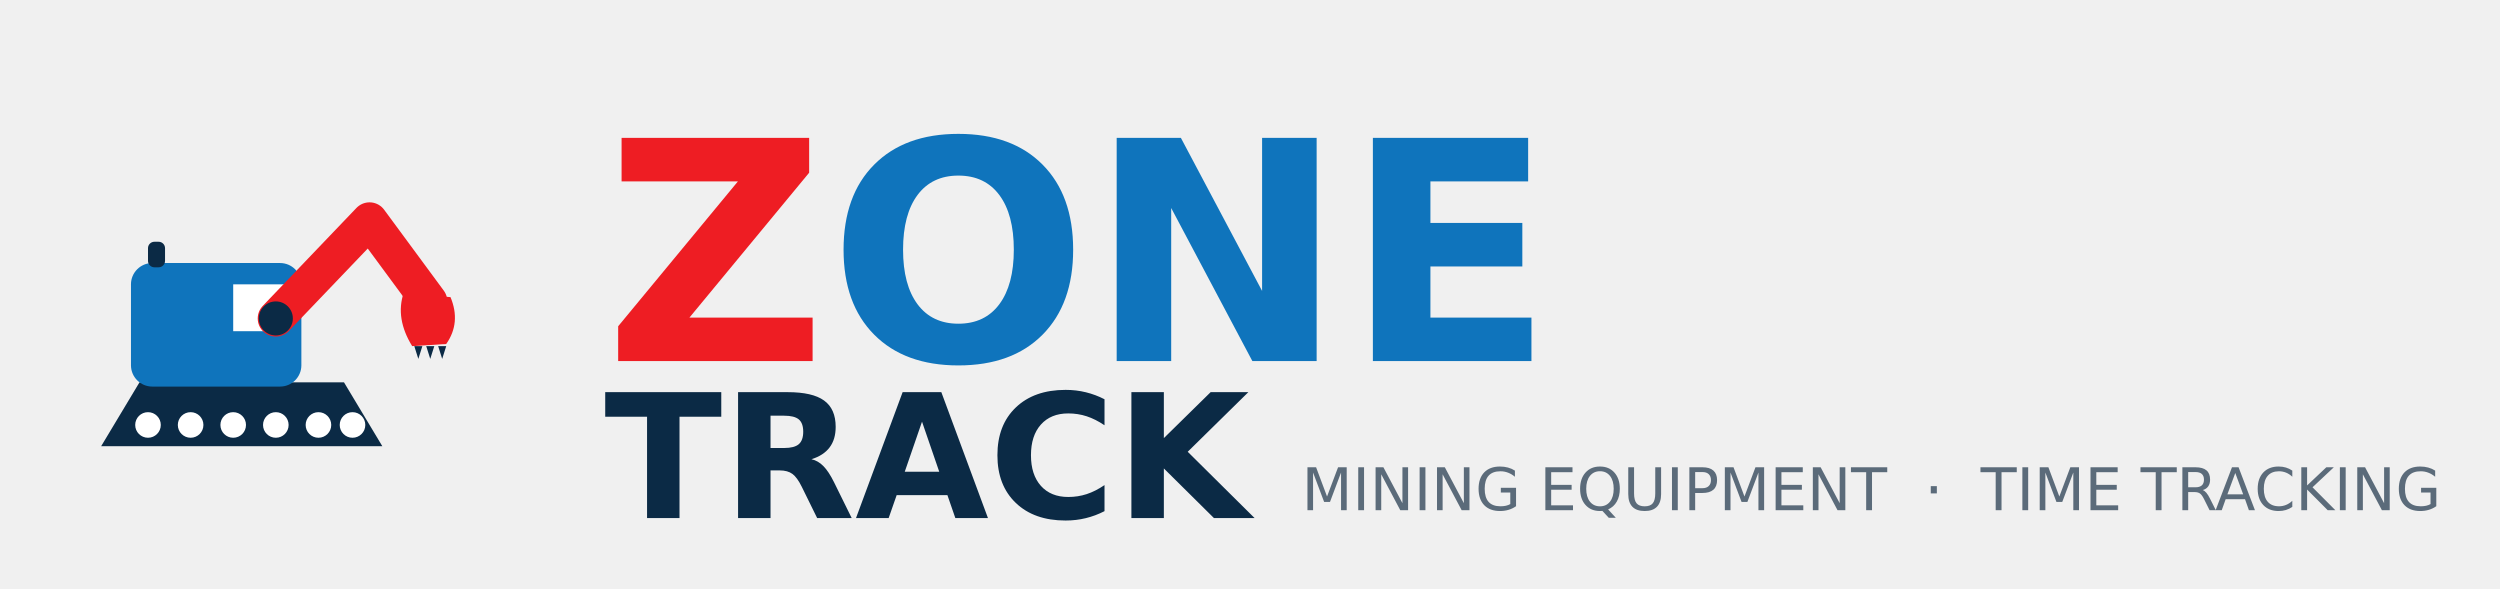
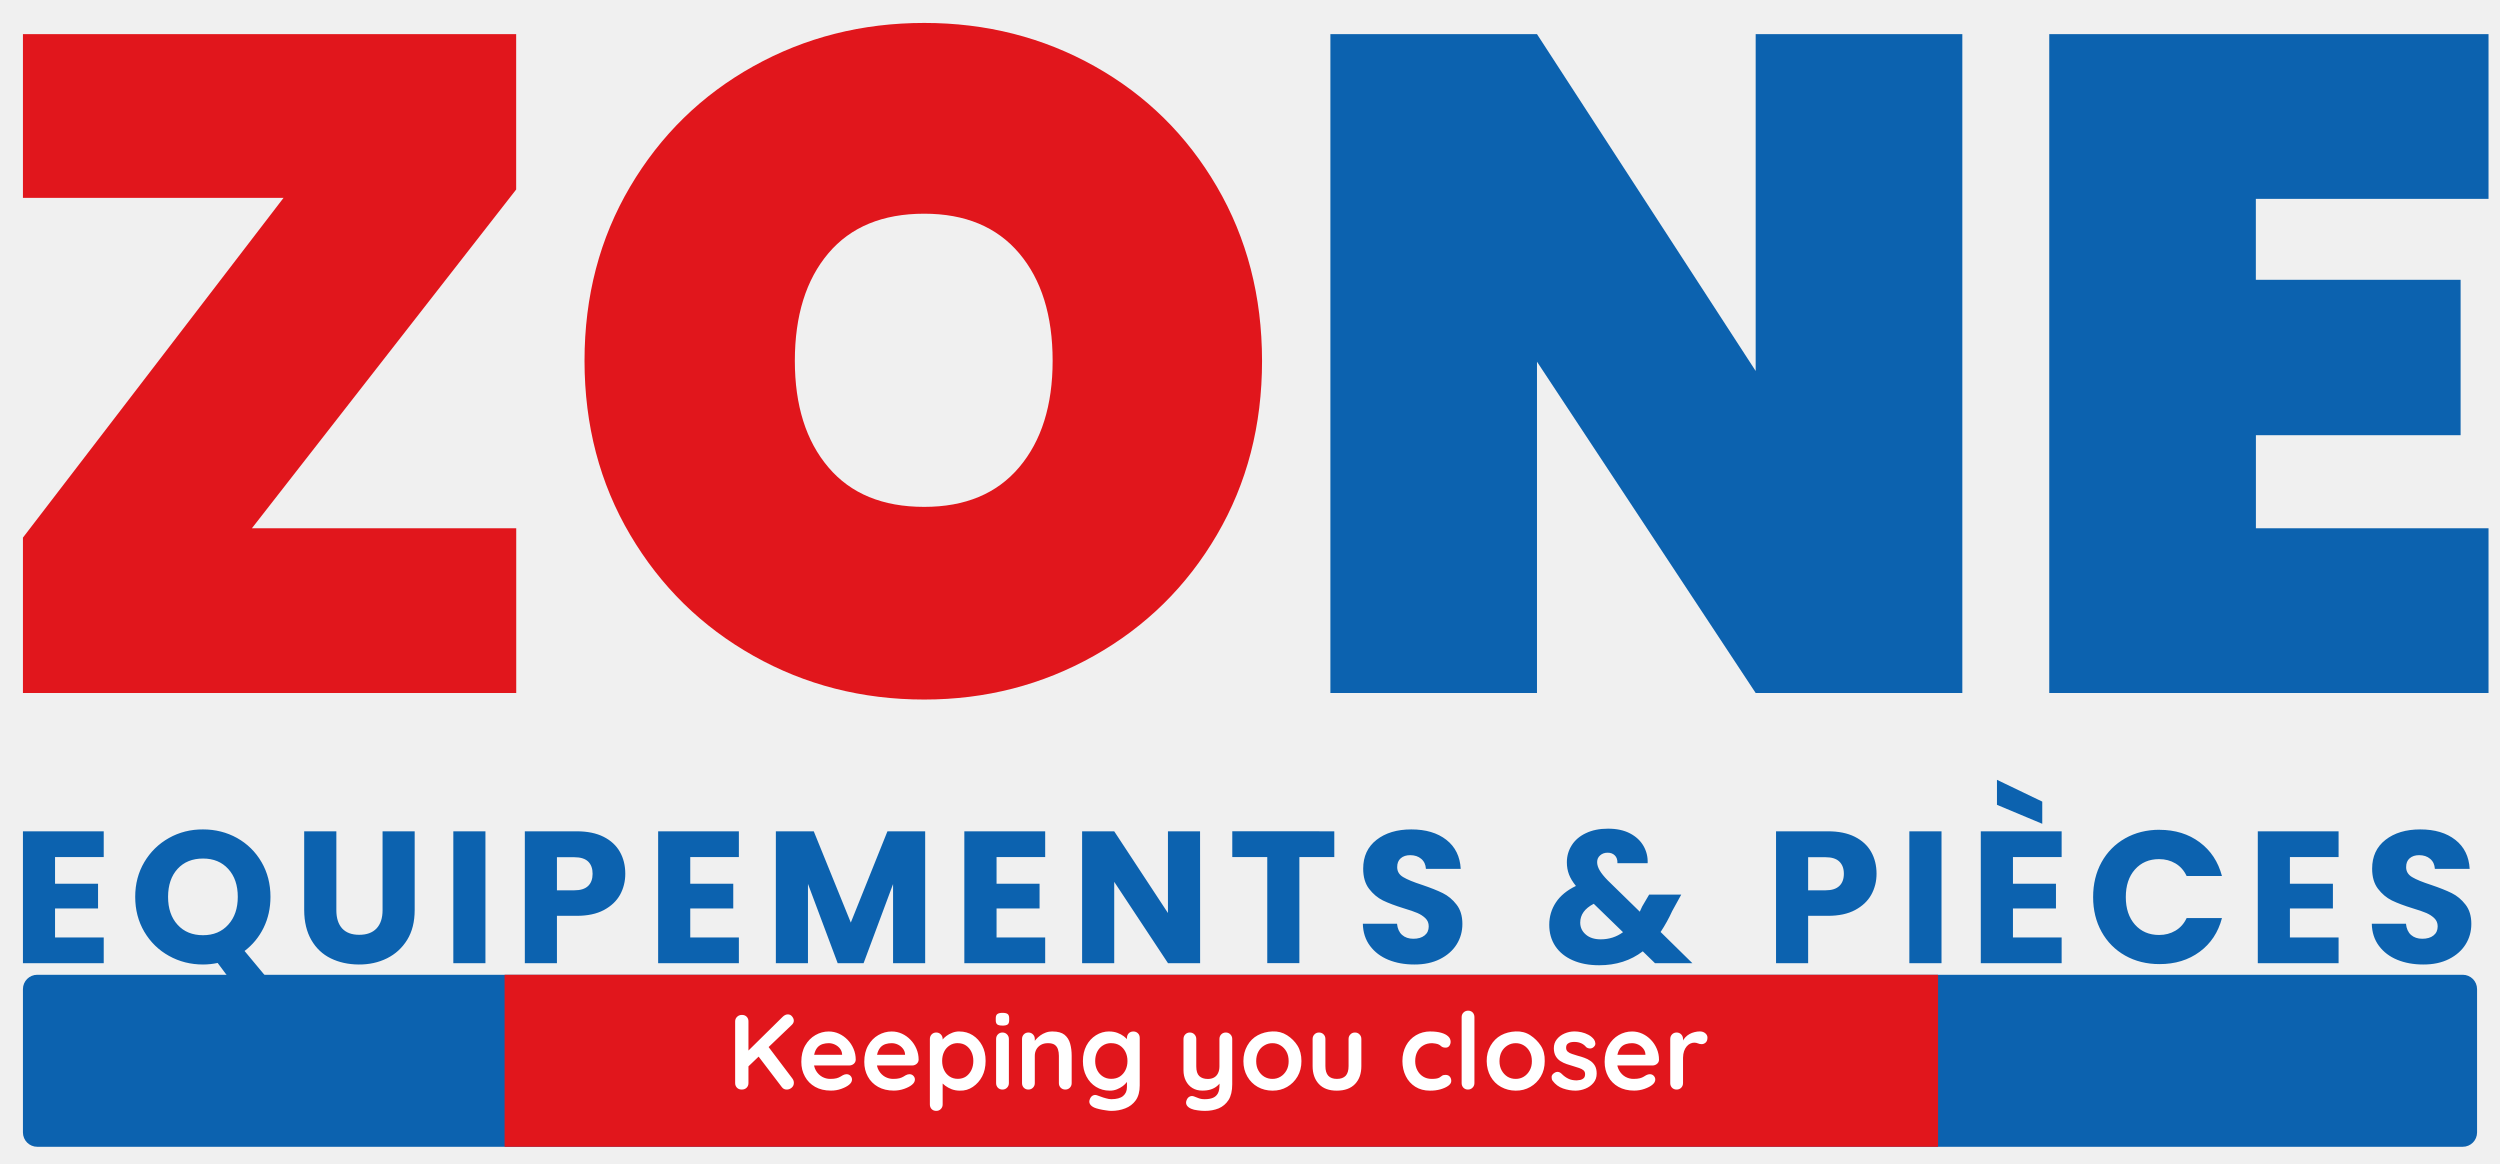
- <svg xmlns="http://www.w3.org/2000/svg" viewBox="0 0 637 150">
-   <g transform="translate(16,16.0)">
-     <polygon points="9.77,97.70 81.42,97.70 71.65,81.42 19.54,81.42" fill="#0B2A45" />
-     <circle cx="21.71" cy="92.28" r="3.26" fill="#FFFFFF" />
-     <circle cx="32.57" cy="92.28" r="3.26" fill="#FFFFFF" />
-     <circle cx="43.42" cy="92.28" r="3.26" fill="#FFFFFF" />
-     <circle cx="54.28" cy="92.28" r="3.26" fill="#FFFFFF" />
-     <circle cx="65.14" cy="92.28" r="3.26" fill="#FFFFFF" />
-     <circle cx="73.82" cy="92.28" r="3.26" fill="#FFFFFF" />
-     <rect x="17.37" y="51.02" width="43.42" height="31.48" rx="5.43" fill="#0F74BC" />
-     <polygon points="43.42,56.45 56.45,56.45 56.45,68.39 43.42,68.39" fill="#FFFFFF" />
-     <rect x="21.71" y="45.60" width="4.34" height="6.51" rx="1.63" fill="#0B2A45" />
-     <path d="M54.28,65.14 L78.16,40.17 L93.36,60.79" fill="none" stroke="#EE1D23" stroke-width="9.23" stroke-linecap="round" stroke-linejoin="round" />
-     <circle cx="54.28" cy="65.14" r="4.34" fill="#0B2A45" />
-     <path d="M86.85,58.62 L98.79,59.71 Q101.50,66.22 97.70,71.65 L89.02,72.19 Q84.68,65.14 86.85,58.62 Z" fill="#EE1D23" />
-     <polygon points="89.56,72.19 91.62,72.19 90.59,75.45" fill="#0B2A45" />
-     <polygon points="92.60,72.19 94.66,72.19 93.63,75.45" fill="#0B2A45" />
-     <polygon points="95.64,72.19 97.70,72.19 96.67,75.45" fill="#0B2A45" />
-   </g>
-   <path d="M158.38,35.13 L206.17,35.13 L206.17,44.01 L175.67,80.92 L207.05,80.92 L207.05,92.00 L157.51,92.00 L157.51,83.13 L188.02,46.22 L158.38,46.22 L158.38,35.13 Z" fill="#EE1D23" />
-   <path d="M244.19,44.74 Q237.49,44.74 233.79,49.68 Q230.10,54.63 230.10,63.63 Q230.10,72.57 233.79,77.53 Q237.49,82.48 244.19,82.48 Q250.93,82.48 254.62,77.53 Q258.32,72.57 258.32,63.63 Q258.32,54.63 254.62,49.68 Q250.93,44.74 244.19,44.74 Z M244.19,34.11 Q257.90,34.11 265.66,41.96 Q273.44,49.79 273.44,63.63 Q273.44,77.41 265.66,85.26 Q257.90,93.11 244.19,93.11 Q230.52,93.11 222.73,85.26 Q214.94,77.41 214.94,63.63 Q214.94,49.79 222.73,41.96 Q230.52,34.11 244.19,34.11 Z M284.53,35.13 L300.89,35.13 L321.58,74.13 L321.58,35.13 L335.48,35.13 L335.48,92.00 L319.10,92.00 L298.42,53.00 L298.42,92.00 L284.53,92.00 L284.53,35.13 Z M349.81,35.13 L389.37,35.13 L389.37,46.22 L364.47,46.22 L364.47,56.80 L387.89,56.80 L387.89,67.89 L364.47,67.89 L364.47,80.92 L390.21,80.92 L390.21,92.00 L349.81,92.00 L349.81,35.13 Z" fill="#0F74BC" />
-   <path d="M154.21,99.92 L183.78,99.92 L183.78,106.18 L173.14,106.18 L173.14,132.00 L164.87,132.00 L164.87,106.18 L154.21,106.18 L154.21,99.92 Z M199.81,114.15 Q202.40,114.15 203.53,113.18 Q204.66,112.21 204.66,110.00 Q204.66,107.81 203.53,106.86 Q202.40,105.92 199.81,105.92 L196.33,105.92 L196.33,114.15 L199.81,114.15 Z M196.33,119.86 L196.33,132.00 L188.06,132.00 L188.06,99.92 L200.69,99.92 Q207.02,99.92 209.97,102.05 Q212.93,104.18 212.93,108.78 Q212.93,111.95 211.39,113.99 Q209.86,116.04 206.76,117.01 Q208.46,117.39 209.80,118.76 Q211.15,120.12 212.52,122.89 L217.01,132.00 L208.21,132.00 L204.29,124.03 Q203.11,121.63 201.90,120.75 Q200.69,119.86 198.66,119.86 L196.33,119.86 Z M241.40,126.16 L228.47,126.16 L226.43,132.00 L218.11,132.00 L229.99,99.92 L239.85,99.92 L251.73,132.00 L243.42,132.00 L241.40,126.16 Z M230.53,120.20 L239.32,120.20 L234.93,107.44 L230.53,120.20 Z M281.43,130.24 Q279.14,131.42 276.68,132.02 Q274.21,132.63 271.52,132.63 Q263.50,132.63 258.82,128.14 Q254.14,123.66 254.14,116.00 Q254.14,108.30 258.82,103.83 Q263.50,99.34 271.52,99.34 Q274.21,99.34 276.68,99.95 Q279.14,100.55 281.43,101.73 L281.43,108.36 Q279.12,106.80 276.89,106.07 Q274.66,105.34 272.19,105.34 Q267.76,105.34 265.22,108.18 Q262.69,111.01 262.69,116.00 Q262.69,120.96 265.22,123.80 Q267.76,126.63 272.19,126.63 Q274.66,126.63 276.89,125.90 Q279.12,125.17 281.43,123.60 L281.43,130.24 Z M288.28,99.92 L296.55,99.92 L296.55,111.63 L308.47,99.92 L318.08,99.92 L302.63,115.11 L319.67,132.00 L309.31,132.00 L296.55,119.36 L296.55,132.00 L288.28,132.00 L288.28,99.92 Z" fill="#0B2A45" />
-   <path d="M333.14,119.06 L335.34,119.06 L338.13,126.51 L340.94,119.06 L343.14,119.06 L343.14,130.00 L341.70,130.00 L341.70,120.40 L338.88,127.90 L337.39,127.90 L334.57,120.40 L334.57,130.00 L333.14,130.00 L333.14,119.06 Z M346.08,119.06 L347.56,119.06 L347.56,130.00 L346.08,130.00 L346.08,119.06 Z M350.50,119.06 L352.49,119.06 L357.34,128.21 L357.34,119.06 L358.78,119.06 L358.78,130.00 L356.79,130.00 L351.94,120.85 L351.94,130.00 L350.50,130.00 L350.50,119.06 Z M361.72,119.06 L363.20,119.06 L363.20,130.00 L361.72,130.00 L361.72,119.06 Z M366.15,119.06 L368.14,119.06 L372.99,128.21 L372.99,119.06 L374.42,119.06 L374.42,130.00 L372.43,130.00 L367.58,120.85 L367.58,130.00 L366.15,130.00 L366.15,119.06 Z M384.82,128.44 L384.82,125.50 L382.41,125.50 L382.41,124.29 L386.29,124.29 L386.29,128.98 Q385.43,129.59 384.40,129.90 Q383.37,130.21 382.20,130.21 Q379.63,130.21 378.18,128.72 Q376.74,127.22 376.74,124.54 Q376.74,121.86 378.18,120.36 Q379.63,118.87 382.20,118.87 Q383.26,118.87 384.23,119.13 Q385.19,119.39 386.00,119.91 L386.00,121.48 Q385.18,120.79 384.26,120.44 Q383.34,120.08 382.32,120.08 Q380.31,120.08 379.30,121.20 Q378.30,122.32 378.30,124.54 Q378.30,126.76 379.30,127.88 Q380.31,129.00 382.32,129.00 Q383.10,129.00 383.72,128.86 Q384.33,128.72 384.82,128.44 Z M393.76,119.06 L400.67,119.06 L400.67,120.31 L395.24,120.31 L395.24,123.55 L400.45,123.55 L400.45,124.79 L395.24,124.79 L395.24,128.76 L400.80,128.76 L400.80,130.00 L393.76,130.00 L393.76,119.06 Z M407.68,120.07 Q406.06,120.07 405.11,121.27 Q404.17,122.47 404.17,124.54 Q404.17,126.61 405.11,127.81 Q406.06,129.01 407.68,129.01 Q409.29,129.01 410.23,127.81 Q411.17,126.61 411.17,124.54 Q411.17,122.47 410.23,121.27 Q409.29,120.07 407.68,120.07 Z M409.75,129.80 L411.70,131.93 L409.91,131.93 L408.29,130.18 Q408.05,130.20 407.92,130.20 Q407.79,130.21 407.68,130.21 Q405.37,130.21 403.99,128.67 Q402.61,127.13 402.61,124.54 Q402.61,121.95 403.99,120.41 Q405.37,118.87 407.68,118.87 Q409.98,118.87 411.35,120.41 Q412.73,121.95 412.73,124.54 Q412.73,126.45 411.96,127.80 Q411.20,129.16 409.75,129.80 Z M414.88,119.06 L416.36,119.06 L416.36,125.71 Q416.36,127.47 417.00,128.24 Q417.64,129.01 419.07,129.01 Q420.49,129.01 421.12,128.24 Q421.76,127.47 421.76,125.71 L421.76,119.06 L423.25,119.06 L423.25,125.89 Q423.25,128.03 422.19,129.12 Q421.13,130.21 419.07,130.21 Q416.99,130.21 415.93,129.12 Q414.88,128.03 414.88,125.89 L414.88,119.06 Z M426.02,119.06 L427.50,119.06 L427.50,130.00 L426.02,130.00 L426.02,119.06 Z M431.93,120.28 L431.93,124.39 L433.79,124.39 Q434.82,124.39 435.38,123.85 Q435.95,123.32 435.95,122.33 Q435.95,121.35 435.38,120.81 Q434.82,120.28 433.79,120.28 L431.93,120.28 Z M430.45,119.06 L433.79,119.06 Q435.63,119.06 436.57,119.90 Q437.51,120.73 437.51,122.33 Q437.51,123.95 436.57,124.78 Q435.63,125.61 433.79,125.61 L431.93,125.61 L431.93,130.00 L430.45,130.00 L430.45,119.06 Z M439.49,119.06 L441.70,119.06 L444.49,126.51 L447.29,119.06 L449.50,119.06 L449.50,130.00 L448.05,130.00 L448.05,120.40 L445.23,127.90 L443.75,127.90 L440.93,120.40 L440.93,130.00 L439.49,130.00 L439.49,119.06 Z M452.43,119.06 L459.35,119.06 L459.35,120.31 L453.91,120.31 L453.91,123.55 L459.12,123.55 L459.12,124.79 L453.91,124.79 L453.91,128.76 L459.48,128.76 L459.48,130.00 L452.43,130.00 L452.43,119.06 Z M461.91,119.06 L463.90,119.06 L468.75,128.21 L468.75,119.06 L470.19,119.06 L470.19,130.00 L468.20,130.00 L463.35,120.85 L463.35,130.00 L461.91,130.00 L461.91,119.06 Z M471.62,119.06 L480.87,119.06 L480.87,120.31 L476.99,120.31 L476.99,130.00 L475.50,130.00 L475.50,120.31 L471.62,120.31 L471.62,119.06 Z M491.96,123.86 L493.51,123.86 L493.51,125.72 L491.96,125.72 L491.96,123.86 Z M504.62,119.06 L513.87,119.06 L513.87,120.31 L509.99,120.31 L509.99,130.00 L508.50,130.00 L508.50,120.31 L504.62,120.31 L504.62,119.06 Z M515.30,119.06 L516.78,119.06 L516.78,130.00 L515.30,130.00 L515.30,119.06 Z M519.72,119.06 L521.93,119.06 L524.72,126.51 L527.52,119.06 L529.73,119.06 L529.73,130.00 L528.28,130.00 L528.28,120.40 L525.46,127.90 L523.98,127.90 L521.16,120.40 L521.16,130.00 L519.72,130.00 L519.72,119.06 Z M532.66,119.06 L539.58,119.06 L539.58,120.31 L534.14,120.31 L534.14,123.55 L539.35,123.55 L539.35,124.79 L534.14,124.79 L534.14,128.76 L539.71,128.76 L539.71,130.00 L532.66,130.00 L532.66,119.06 Z M545.39,119.06 L554.64,119.06 L554.64,120.31 L550.76,120.31 L550.76,130.00 L549.28,130.00 L549.28,120.31 L545.39,120.31 L545.39,119.06 Z M561.26,124.87 Q561.73,125.03 562.18,125.56 Q562.63,126.09 563.09,127.01 L564.59,130.00 L563.00,130.00 L561.60,127.19 Q561.06,126.10 560.55,125.74 Q560.04,125.38 559.16,125.38 L557.55,125.38 L557.55,130.00 L556.07,130.00 L556.07,119.06 L559.41,119.06 Q561.29,119.06 562.21,119.85 Q563.13,120.63 563.13,122.21 Q563.13,123.25 562.65,123.93 Q562.17,124.61 561.26,124.87 Z M557.55,120.28 L557.55,124.16 L559.41,124.16 Q560.48,124.16 561.03,123.67 Q561.57,123.17 561.57,122.21 Q561.57,121.26 561.03,120.77 Q560.48,120.28 559.41,120.28 L557.55,120.28 Z M569.55,120.52 L567.54,125.96 L571.56,125.96 L569.55,120.52 Z M568.71,119.06 L570.39,119.06 L574.56,130.00 L573.02,130.00 L572.03,127.19 L567.10,127.19 L566.10,130.00 L564.54,130.00 L568.71,119.06 Z M584.08,119.91 L584.08,121.47 Q583.33,120.77 582.49,120.43 Q581.64,120.08 580.69,120.08 Q578.82,120.08 577.82,121.23 Q576.82,122.38 576.82,124.54 Q576.82,126.70 577.82,127.85 Q578.82,129.00 580.69,129.00 Q581.64,129.00 582.49,128.65 Q583.33,128.31 584.08,127.61 L584.08,129.16 Q583.31,129.69 582.44,129.95 Q581.57,130.21 580.60,130.21 Q578.12,130.21 576.69,128.69 Q575.26,127.17 575.26,124.54 Q575.26,121.91 576.69,120.39 Q578.12,118.87 580.60,118.87 Q581.58,118.87 582.45,119.13 Q583.32,119.39 584.08,119.91 Z M586.37,119.06 L587.85,119.06 L587.85,123.69 L592.75,119.06 L594.66,119.06 L589.23,124.16 L595.05,130.00 L593.10,130.00 L587.85,124.73 L587.85,130.00 L586.37,130.00 L586.37,119.06 Z M596.20,119.06 L597.68,119.06 L597.68,130.00 L596.20,130.00 L596.20,119.06 Z M600.63,119.06 L602.62,119.06 L607.47,128.21 L607.47,119.06 L608.90,119.06 L608.90,130.00 L606.91,130.00 L602.06,120.85 L602.06,130.00 L600.63,130.00 L600.63,119.06 Z M619.30,128.44 L619.30,125.50 L616.89,125.50 L616.89,124.29 L620.77,124.29 L620.77,128.98 Q619.91,129.59 618.88,129.90 Q617.85,130.21 616.68,130.21 Q614.11,130.21 612.66,128.72 Q611.22,127.22 611.22,124.54 Q611.22,121.86 612.66,120.36 Q614.11,118.87 616.68,118.87 Q617.74,118.87 618.71,119.13 Q619.67,119.39 620.48,119.91 L620.48,121.48 Q619.66,120.79 618.74,120.44 Q617.82,120.08 616.80,120.08 Q614.79,120.08 613.78,121.20 Q612.78,122.32 612.78,124.54 Q612.78,126.76 613.78,127.88 Q614.79,129.00 616.80,129.00 Q617.58,129.00 618.20,128.86 Q618.81,128.72 619.30,128.44 Z" fill="#5B6B7A" />
+ <svg xmlns="http://www.w3.org/2000/svg" width="436" height="203" viewBox="36 169 436 203">
+   <path fill="#e1161c" d="M79.93 261.13h46.1v28.73H40v-27.1l45.45-59.25H40v-28.56h86.02v27.1Zm58.01-29.21q0-16.88 7.95-30.35t21.5-21.02 29.8-7.55q16.22 0 29.7 7.55t21.34 21.02 7.87 30.35-7.87 30.35-21.43 21.1-29.62 7.63q-16.23 0-29.78-7.63t-21.5-21.1-7.96-30.35m81.64 0q0-11.85-5.84-18.75t-16.56-6.9q-10.87 0-16.71 6.9t-5.85 18.75q0 11.69 5.85 18.58 5.84 6.9 16.71 6.9 10.72 0 16.56-6.9t5.84-18.58" />
+   <path fill="#0c62af" d="M378.23 289.86h-36.04l-38.14-57.78v57.78h-36.03V174.95h36.03l38.14 58.75v-58.75h36.04Zm51.19-86.18v14.12h35.71v27.1h-35.7v16.23H470v28.73h-76.61V174.95H470v28.73ZM45.6 318.47v4.65h7.5v4.32h-7.5v5.05h8.49v4.49H40v-23h14.09v4.49Zm31.31 22.43-2.95-3.96q-1.3.27-2.55.27-3.25 0-5.95-1.51-2.7-1.5-4.3-4.21-1.58-2.7-1.58-6.08t1.59-6.06 4.29-4.2 5.95-1.5q3.24 0 5.94 1.5 2.7 1.52 4.26 4.2t1.56 6.06q0 2.95-1.2 5.4-1.2 2.43-3.32 4.04l5.04 6.06Zm-5.5-8.8q2.75 0 4.4-1.84 1.66-1.83 1.66-4.85 0-3.04-1.66-4.86-1.65-1.82-4.4-1.82-2.79 0-4.44 1.8t-1.66 4.88q0 3.05 1.66 4.87 1.65 1.82 4.44 1.82m23.25-18.12v13.76q0 2.06 1.01 3.18 1.02 1.11 2.98 1.11 1.97 0 3.02-1.11 1.05-1.12 1.05-3.18v-13.76h5.6v13.73q0 3.08-1.31 5.2t-3.52 3.22-4.93 1.08-4.87-1.07-3.39-3.2-1.25-5.23v-13.73Zm26 0v23h-5.6v-23Zm15.94 14.74h-3.47v8.26h-5.6v-23h9.07q2.75 0 4.65.95t2.85 2.62.95 3.83q0 2-.91 3.66-.92 1.65-2.82 2.67-1.9 1.01-4.72 1.01m2.75-7.34q0-1.37-.78-2.13-.79-.75-2.4-.75h-3.04v5.77h3.05q1.6 0 2.39-.76.78-.75.78-2.13m17.03-2.91v4.65h7.5v4.32h-7.5v5.05h8.48v4.49h-14.08v-23h14.08v4.49Zm40.97-4.49v23h-5.6v-13.8l-5.14 13.8h-4.52l-5.18-13.83v13.83h-5.6v-23h6.61l6.46 15.92 6.39-15.92Zm12.45 4.49v4.65h7.5v4.32h-7.5v5.05h8.48v4.49h-14.1v-23h14.1v4.49Zm35.5 18.51h-5.6l-9.38-14.19v14.19h-5.6v-23h5.6l9.37 14.25v-14.25h5.6Zm23.4-23v4.49h-6.09v18.5h-5.6v-18.5h-6.1v-4.5Zm4.98 16.12h5.96q.13 1.28.88 1.95.76.67 1.97.67 1.24 0 1.96-.58.72-.57.72-1.58 0-.86-.57-1.41-.57-.56-1.4-.92-.84-.36-2.38-.82-2.23-.69-3.64-1.37-1.4-.7-2.42-2.04t-1.02-3.5q0-3.21 2.33-5.03 2.32-1.82 6.06-1.82 3.8 0 6.12 1.82t2.5 5.06h-6.07q-.06-1.11-.82-1.75-.75-.64-1.93-.64-1.01 0-1.64.54t-.62 1.56q0 1.11 1.05 1.73 1.05.63 3.28 1.35 2.22.75 3.62 1.44 1.39.69 2.4 2 1.02 1.3 1.02 3.37 0 1.97-1 3.57t-2.9 2.56-4.49.95q-2.52 0-4.52-.82t-3.2-2.43-1.25-3.86m50.95 6.88-2.13-2.07q-3.18 2.43-7.6 2.43-2.65 0-4.62-.87t-3.03-2.46-1.06-3.72q0-2.16 1.16-3.91t3.49-2.87q-.85-1.05-1.21-2.01-.37-.97-.37-2.12 0-1.63.86-2.98.85-1.34 2.47-2.1 1.62-.78 3.85-.78 2.26 0 3.83.82t2.36 2.2.72 3h-5.27q.03-.88-.45-1.35-.47-.48-1.26-.48-.78 0-1.3.46-.53.46-.53 1.18 0 .69.44 1.44.44.76 1.4 1.74l5.6 5.47q.06-.16.18-.4l.24-.52 1.21-2.06h5.6l-1.57 2.85q-.88 1.93-2.03 3.67l5.54 5.44Zm-5.57-5.4-5.11-4.96q-2.36 1.22-2.36 3.28 0 1.25.97 2.08.96.84 2.6.84 2.2 0 3.9-1.25m35.75-2.85h-3.47v8.26h-5.6v-23h9.07q2.76 0 4.66.95t2.85 2.62.95 3.83q0 2-.92 3.66-.92 1.65-2.82 2.67-1.9 1.01-4.72 1.01m2.76-7.34q0-1.37-.8-2.13-.78-.75-2.38-.75h-3.05v5.77h3.05q1.6 0 2.39-.76.79-.75.79-2.13m17.03-7.4v23h-5.61v-23Zm12.46 4.49v4.65h7.5v4.32h-7.5v5.05h8.49v4.49h-14.1v-23h14.1v4.49Zm5.11-9.67v3.87l-7.9-3.31V305Zm20.43 4.92q4.1 0 7.01 2.16t3.9 5.9h-6.16q-.68-1.45-1.95-2.2-1.26-.75-2.86-.75-2.59 0-4.2 1.8-1.6 1.8-1.6 4.82 0 3 1.6 4.81 1.61 1.8 4.2 1.8 1.6 0 2.86-.75 1.27-.75 1.95-2.2h6.16q-.98 3.74-3.9 5.89t-7 2.14q-3.35 0-5.99-1.49-2.63-1.49-4.1-4.14-1.48-2.66-1.48-6.06 0-3.41 1.47-6.08 1.48-2.67 4.11-4.16t5.98-1.5m22.76 4.76v4.65h7.5v4.32h-7.5v5.05h8.49v4.49h-14.09v-23h14.09v4.49Zm14.28 11.63h5.96q.13 1.28.88 1.95.76.67 1.97.67 1.24 0 1.96-.58.72-.57.72-1.58 0-.86-.57-1.41-.57-.56-1.4-.92-.84-.36-2.38-.82-2.23-.69-3.64-1.37-1.4-.7-2.42-2.04t-1.02-3.5q0-3.21 2.33-5.03 2.32-1.82 6.06-1.82 3.8 0 6.12 1.82t2.5 5.06h-6.07q-.06-1.11-.82-1.75-.75-.64-1.93-.64-1.01 0-1.64.54t-.62 1.56q0 1.11 1.05 1.73 1.05.63 3.28 1.35 2.22.75 3.62 1.44 1.39.69 2.4 2 1.02 1.3 1.02 3.37 0 1.97-1 3.57t-2.9 2.56-4.49.95q-2.52 0-4.52-.82t-3.2-2.43-1.25-3.86" />
+   <rect width="428" height="30" x="40" y="339" fill="#0c62af" rx="2.5" />
+   <path fill="#e1161c" d="M124 339h250v30H124z" />
+   <path fill="#fff" d="M173.19 359.02q-.52 0-.84-.43l-4.3-5.65 1.7-1.73 4.44 5.88q.26.35.26.76 0 .52-.39.85t-.87.32m.22-13.11q.45 0 .73.36.3.36.3.74 0 .39-.34.72l-7.8 7.46-.09-2.66 6.29-6.2q.43-.42.9-.42m-8.04 13.11q-.52 0-.83-.32-.32-.33-.32-.81v-10.75q0-.49.34-.81.33-.33.85-.33t.83.33.3.8v10.76q0 .48-.31.8-.32.33-.86.33m15.54.18q-1.58 0-2.74-.65-1.16-.66-1.78-1.8-.63-1.13-.63-2.56 0-1.68.68-2.86t1.78-1.81 2.32-.63q.95 0 1.8.39.84.39 1.5 1.07.65.67 1.03 1.57.38.89.38 1.9-.02.44-.35.72-.34.28-.79.28H177l-.56-1.86h6.83l-.41.37v-.5q-.04-.54-.38-.97t-.86-.68-1.09-.25q-.55 0-1.04.15-.48.15-.84.5-.35.36-.55.95-.2.6-.2 1.5 0 1.01.41 1.7.42.7 1.08 1.07.66.36 1.4.36.7 0 1.1-.11t.66-.27.46-.27q.33-.17.63-.17.4 0 .68.28.27.28.27.65 0 .5-.52.92-.49.4-1.36.71t-1.8.3m10.97 0q-1.58 0-2.74-.65-1.17-.66-1.79-1.8-.62-1.13-.62-2.56 0-1.68.68-2.86.67-1.18 1.77-1.81t2.33-.63q.95 0 1.8.39.84.39 1.49 1.07.65.67 1.03 1.57.38.89.38 1.9-.02.44-.35.72-.34.28-.78.28h-7.1l-.56-1.86h6.82l-.4.37v-.5q-.04-.54-.39-.97-.34-.43-.85-.68-.52-.25-1.1-.25-.55 0-1.03.15-.49.15-.84.5-.35.36-.56.95-.2.6-.2 1.5 0 1.01.41 1.7.42.7 1.08 1.07.66.36 1.4.36.7 0 1.1-.11t.67-.27l.45-.27q.34-.17.63-.17.41 0 .68.28t.27.65q0 .5-.52.92-.48.4-1.36.71-.87.3-1.8.3m11.44-10.31q1.3 0 2.33.66t1.64 1.8.6 2.69-.6 2.68-1.62 1.83-2.28.66q-.74 0-1.4-.24-.64-.25-1.14-.62t-.76-.75q-.27-.38-.27-.64l.58-.24v4.89q0 .48-.32.8-.31.33-.8.33-.48 0-.8-.31-.31-.32-.31-.82v-11.4q0-.49.31-.81.32-.33.8-.33t.8.33.32.8v.92l-.32-.17q0-.24.26-.59t.7-.68q.46-.35 1.04-.57.59-.23 1.24-.23m-.28 2.04q-.82 0-1.43.41-.62.4-.96 1.1t-.34 1.6q0 .87.34 1.59.34.71.96 1.12t1.43.41 1.42-.4q.6-.42.95-1.13.34-.72.34-1.6t-.34-1.58-.95-1.11q-.6-.4-1.42-.4m8.91 6.96q0 .48-.32.8-.31.33-.8.33-.48 0-.8-.32-.31-.33-.31-.81v-7.68q0-.49.31-.81.32-.33.8-.33t.8.33.32.8Zm-1.14-10.03q-.63 0-.89-.2t-.26-.73v-.35q0-.54.29-.74t.88-.2q.65 0 .91.21t.26.73v.35q0 .54-.27.74-.28.2-.92.2m8.75 1.02q1.37 0 2.09.57.71.58.98 1.54.27.95.27 2.13v4.76q0 .48-.31.8-.32.33-.8.33t-.8-.32-.32-.81v-4.76q0-.62-.16-1.11-.15-.5-.56-.8-.41-.29-1.18-.29-.74 0-1.25.3t-.78.79-.27 1.1v4.77q0 .48-.32.8-.31.33-.8.33-.48 0-.8-.32-.31-.33-.31-.81v-7.68q0-.49.31-.81.32-.33.8-.33t.8.33.32.8v.8l-.28-.05q.17-.32.48-.68.32-.36.75-.68.42-.31.96-.51t1.18-.2m9.89.01q.78 0 1.43.24t1.13.61.74.75.27.65l-.48.24v-1.36q0-.48.31-.81.32-.32.8-.32t.8.31.32.82v8.28q0 1.61-.7 2.6-.7.97-1.83 1.4-1.13.44-2.44.44-.37 0-.96-.1-.6-.08-1.14-.21t-.82-.25q-.55-.24-.77-.6t-.08-.77q.17-.54.54-.74t.78-.04q.19.05.61.22.43.17.94.3.51.15.9.15 1.4 0 2.07-.56t.67-1.55v-1.61l.22.16q0 .25-.25.59t-.69.68q-.43.33-1.03.57t-1.26.23q-1.32 0-2.39-.66-1.06-.66-1.67-1.83-.61-1.16-.61-2.66 0-1.53.61-2.7.61-1.15 1.66-1.81t2.32-.67m.35 2.04q-.83 0-1.46.41-.64.4-1 1.12-.34.7-.34 1.6 0 .87.35 1.58.35.7.99 1.11.63.41 1.46.41.86 0 1.5-.4.63-.42.98-1.12t.35-1.58q0-.9-.35-1.6t-.99-1.12q-.63-.4-1.49-.4m19.98-1.86q.48 0 .8.33.32.32.32.8v7.91q0 1.71-.64 2.73-.65 1-1.72 1.46-1.08.44-2.42.44-.6 0-1.27-.1-.67-.08-1.1-.27-.55-.24-.77-.6-.21-.37-.08-.78.17-.54.54-.73.37-.2.78-.05.3.1.78.3t1.12.19q.85 0 1.42-.24t.86-.78.28-1.5v-1.24l.4.45q-.32.6-.8 1-.47.4-1.12.61t-1.49.2q-.99 0-1.72-.45t-1.14-1.26-.41-1.85v-5.43q0-.49.31-.81.32-.33.8-.33t.8.33.32.8v4.77q0 1.2.53 1.7t1.48.5q.65 0 1.1-.26.44-.25.68-.74.25-.5.25-1.2v-4.76q0-.49.31-.81.32-.33.8-.33m13.19 4.99q0 1.52-.68 2.68t-1.82 1.82-2.56.65-2.56-.65-1.82-1.82-.68-2.68.68-2.7 1.82-1.81 2.56-.67 2.56.67 1.82 1.82.68 2.69m-2.23 0q0-.95-.38-1.65-.39-.7-1.03-1.09t-1.42-.39-1.42.4q-.65.38-1.03 1.08t-.38 1.65.38 1.62q.38.7 1.03 1.1.64.38 1.42.38t1.42-.39 1.03-1.09.38-1.62m11.56-4.99q.49 0 .8.33.32.32.32.8v4.73q0 1.97-1.1 3.12t-3.16 1.16-3.15-1.16-1.09-3.12v-4.72q0-.49.32-.81.31-.33.8-.33.48 0 .8.33.31.32.31.8v4.73q0 1.13.5 1.68t1.51.55 1.53-.55q.5-.55.5-1.68v-4.72q0-.49.32-.81.31-.33.8-.33m13.16-.18q1.06 0 1.86.22.79.22 1.22.62.44.4.44.96 0 .37-.22.7-.23.32-.65.32-.3 0-.5-.08t-.34-.22-.35-.24q-.19-.1-.57-.17t-.57-.07q-.95 0-1.6.41-.67.4-1.02 1.1-.36.7-.36 1.62 0 .89.37 1.59.36.7 1 1.1t1.48.41q.47 0 .8-.05t.56-.17q.26-.15.46-.32.2-.16.62-.16.48 0 .74.3t.26.76-.52.84-1.37.62-1.83.23q-1.47 0-2.55-.68t-1.66-1.85-.59-2.62q0-1.53.63-2.7.62-1.15 1.73-1.81t2.53-.67m7.67 9.01q0 .48-.33.8-.32.33-.8.33-.47 0-.79-.32-.31-.33-.31-.81v-11.5q0-.48.32-.8.33-.33.81-.33t.8.32q.3.33.3.81Zm12.26-3.83q0 1.52-.68 2.68t-1.83 1.82-2.55.65-2.56-.65-1.82-1.82-.68-2.68.68-2.7 1.82-1.81 2.56-.67 2.55.67 1.83 1.82.68 2.69m-2.24 0q0-.95-.38-1.65t-1.02-1.09-1.42-.39-1.43.4-1.02 1.08-.38 1.65q0 .93.38 1.62t1.02 1.1q.64.38 1.43.38t1.42-.39 1.02-1.09.38-1.62m3.61 3.42q-.18-.26-.17-.67.02-.41.49-.7.3-.2.63-.17t.65.35q.54.54 1.14.83.6.3 1.48.3.28-.02.62-.08.33-.07.58-.3t.25-.72q0-.4-.27-.65-.28-.24-.74-.4t-1.01-.32q-.58-.17-1.18-.37t-1.11-.53-.82-.87-.32-1.36q0-.93.53-1.58.52-.65 1.34-1 .83-.36 1.74-.36.58 0 1.21.14t1.21.45.97.81q.2.28.24.67t-.35.7q-.28.23-.65.2-.38-.03-.62-.25-.31-.4-.84-.65-.53-.24-1.22-.24-.28 0-.6.06-.33.07-.57.28-.25.22-.25.68 0 .43.28.68t.76.4 1.01.32q.56.14 1.13.35.58.2 1.06.54.49.33.79.86t.3 1.35q0 .95-.56 1.62t-1.4 1.01-1.71.35q-1.1 0-2.2-.38t-1.82-1.35M321 359.2q-1.58 0-2.74-.65-1.17-.66-1.79-1.8-.62-1.13-.62-2.56 0-1.68.68-2.86t1.77-1.81 2.33-.63q.95 0 1.8.39.84.39 1.49 1.07.65.67 1.03 1.57.38.89.38 1.9-.01.44-.35.72t-.78.28h-7.1l-.56-1.86h6.82l-.4.37v-.5q-.04-.54-.39-.97-.34-.43-.85-.68-.52-.25-1.1-.25-.55 0-1.03.15-.49.15-.84.5-.35.36-.56.95-.2.6-.2 1.5 0 1.01.42 1.7.41.7 1.07 1.07.66.36 1.4.36.7 0 1.1-.11.42-.11.67-.27l.45-.27q.34-.17.63-.17.41 0 .68.28t.27.65q0 .5-.52.92-.48.4-1.36.71-.87.3-1.8.3m7.4-.18q-.48 0-.8-.32-.31-.33-.31-.81v-7.68q0-.49.31-.81.32-.33.8-.33t.8.33.32.8v1.75l-.13-1.24q.2-.45.53-.8.32-.34.73-.57t.88-.34q.46-.12.93-.12.56 0 .94.32t.38.75q0 .6-.32.88-.31.27-.69.27-.35 0-.64-.13t-.66-.13q-.33 0-.68.16-.34.15-.63.49t-.46.83-.18 1.16v4.4q0 .5-.32.82-.31.32-.8.32" />
</svg>
